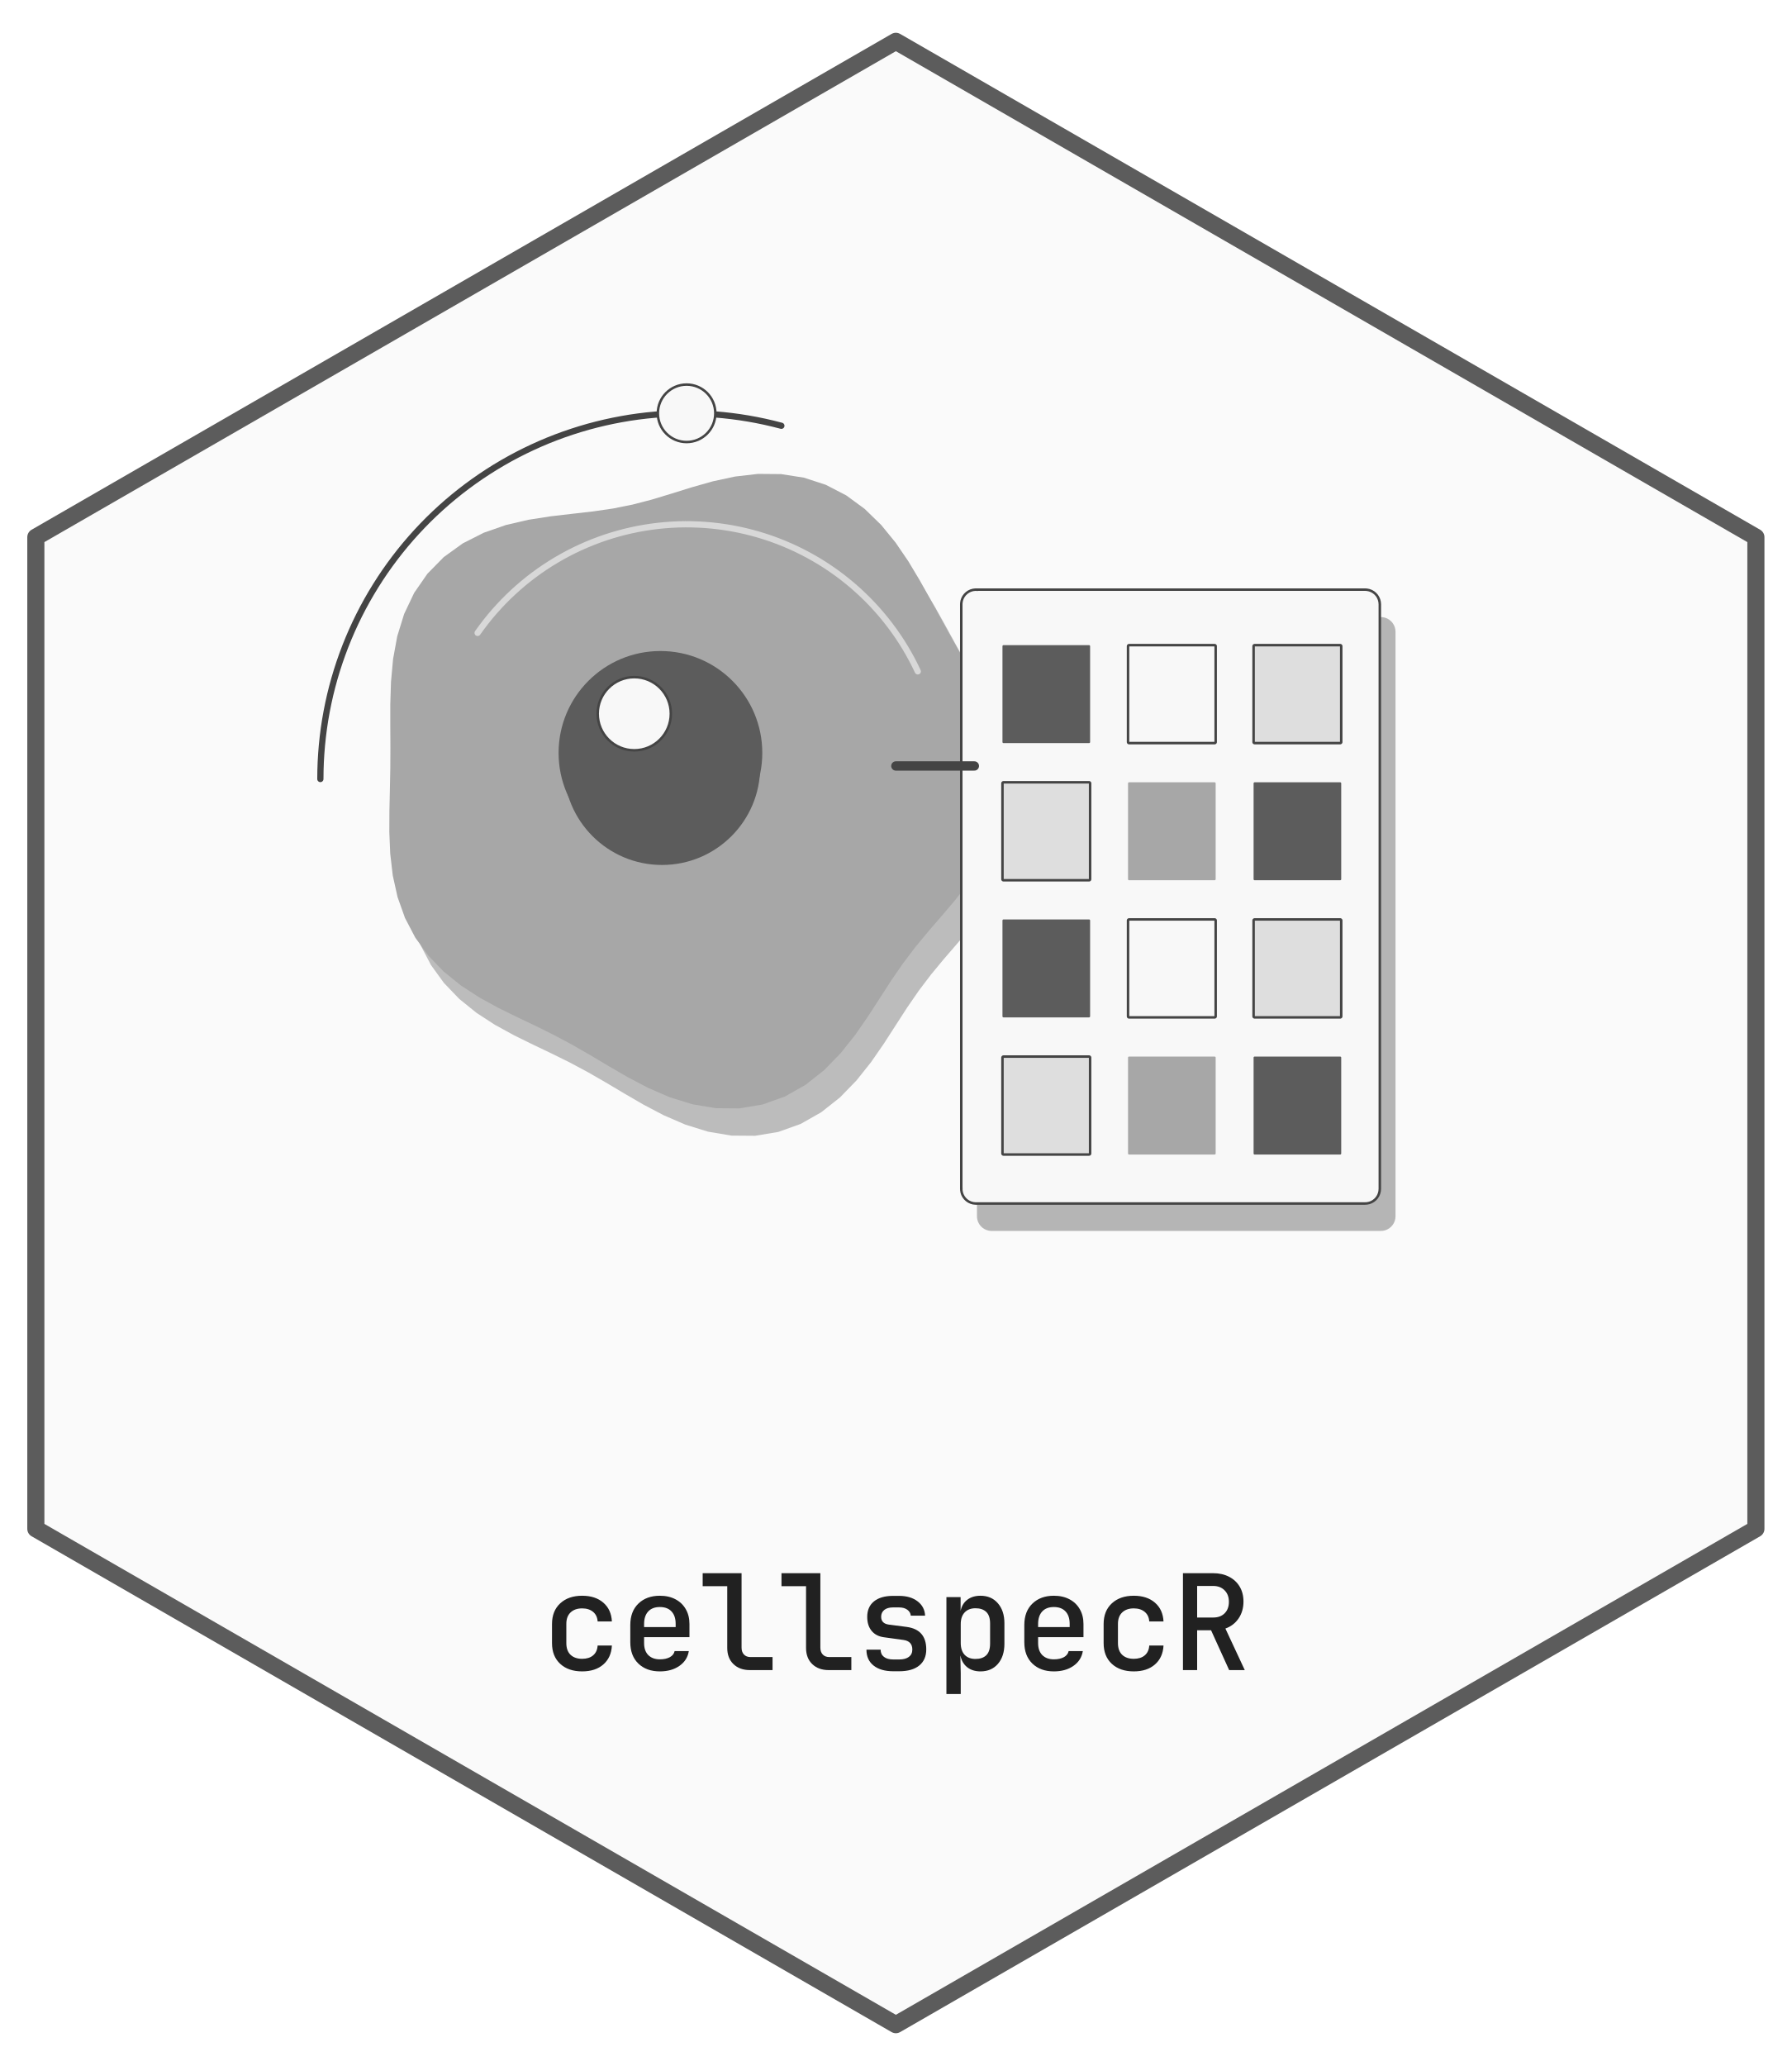
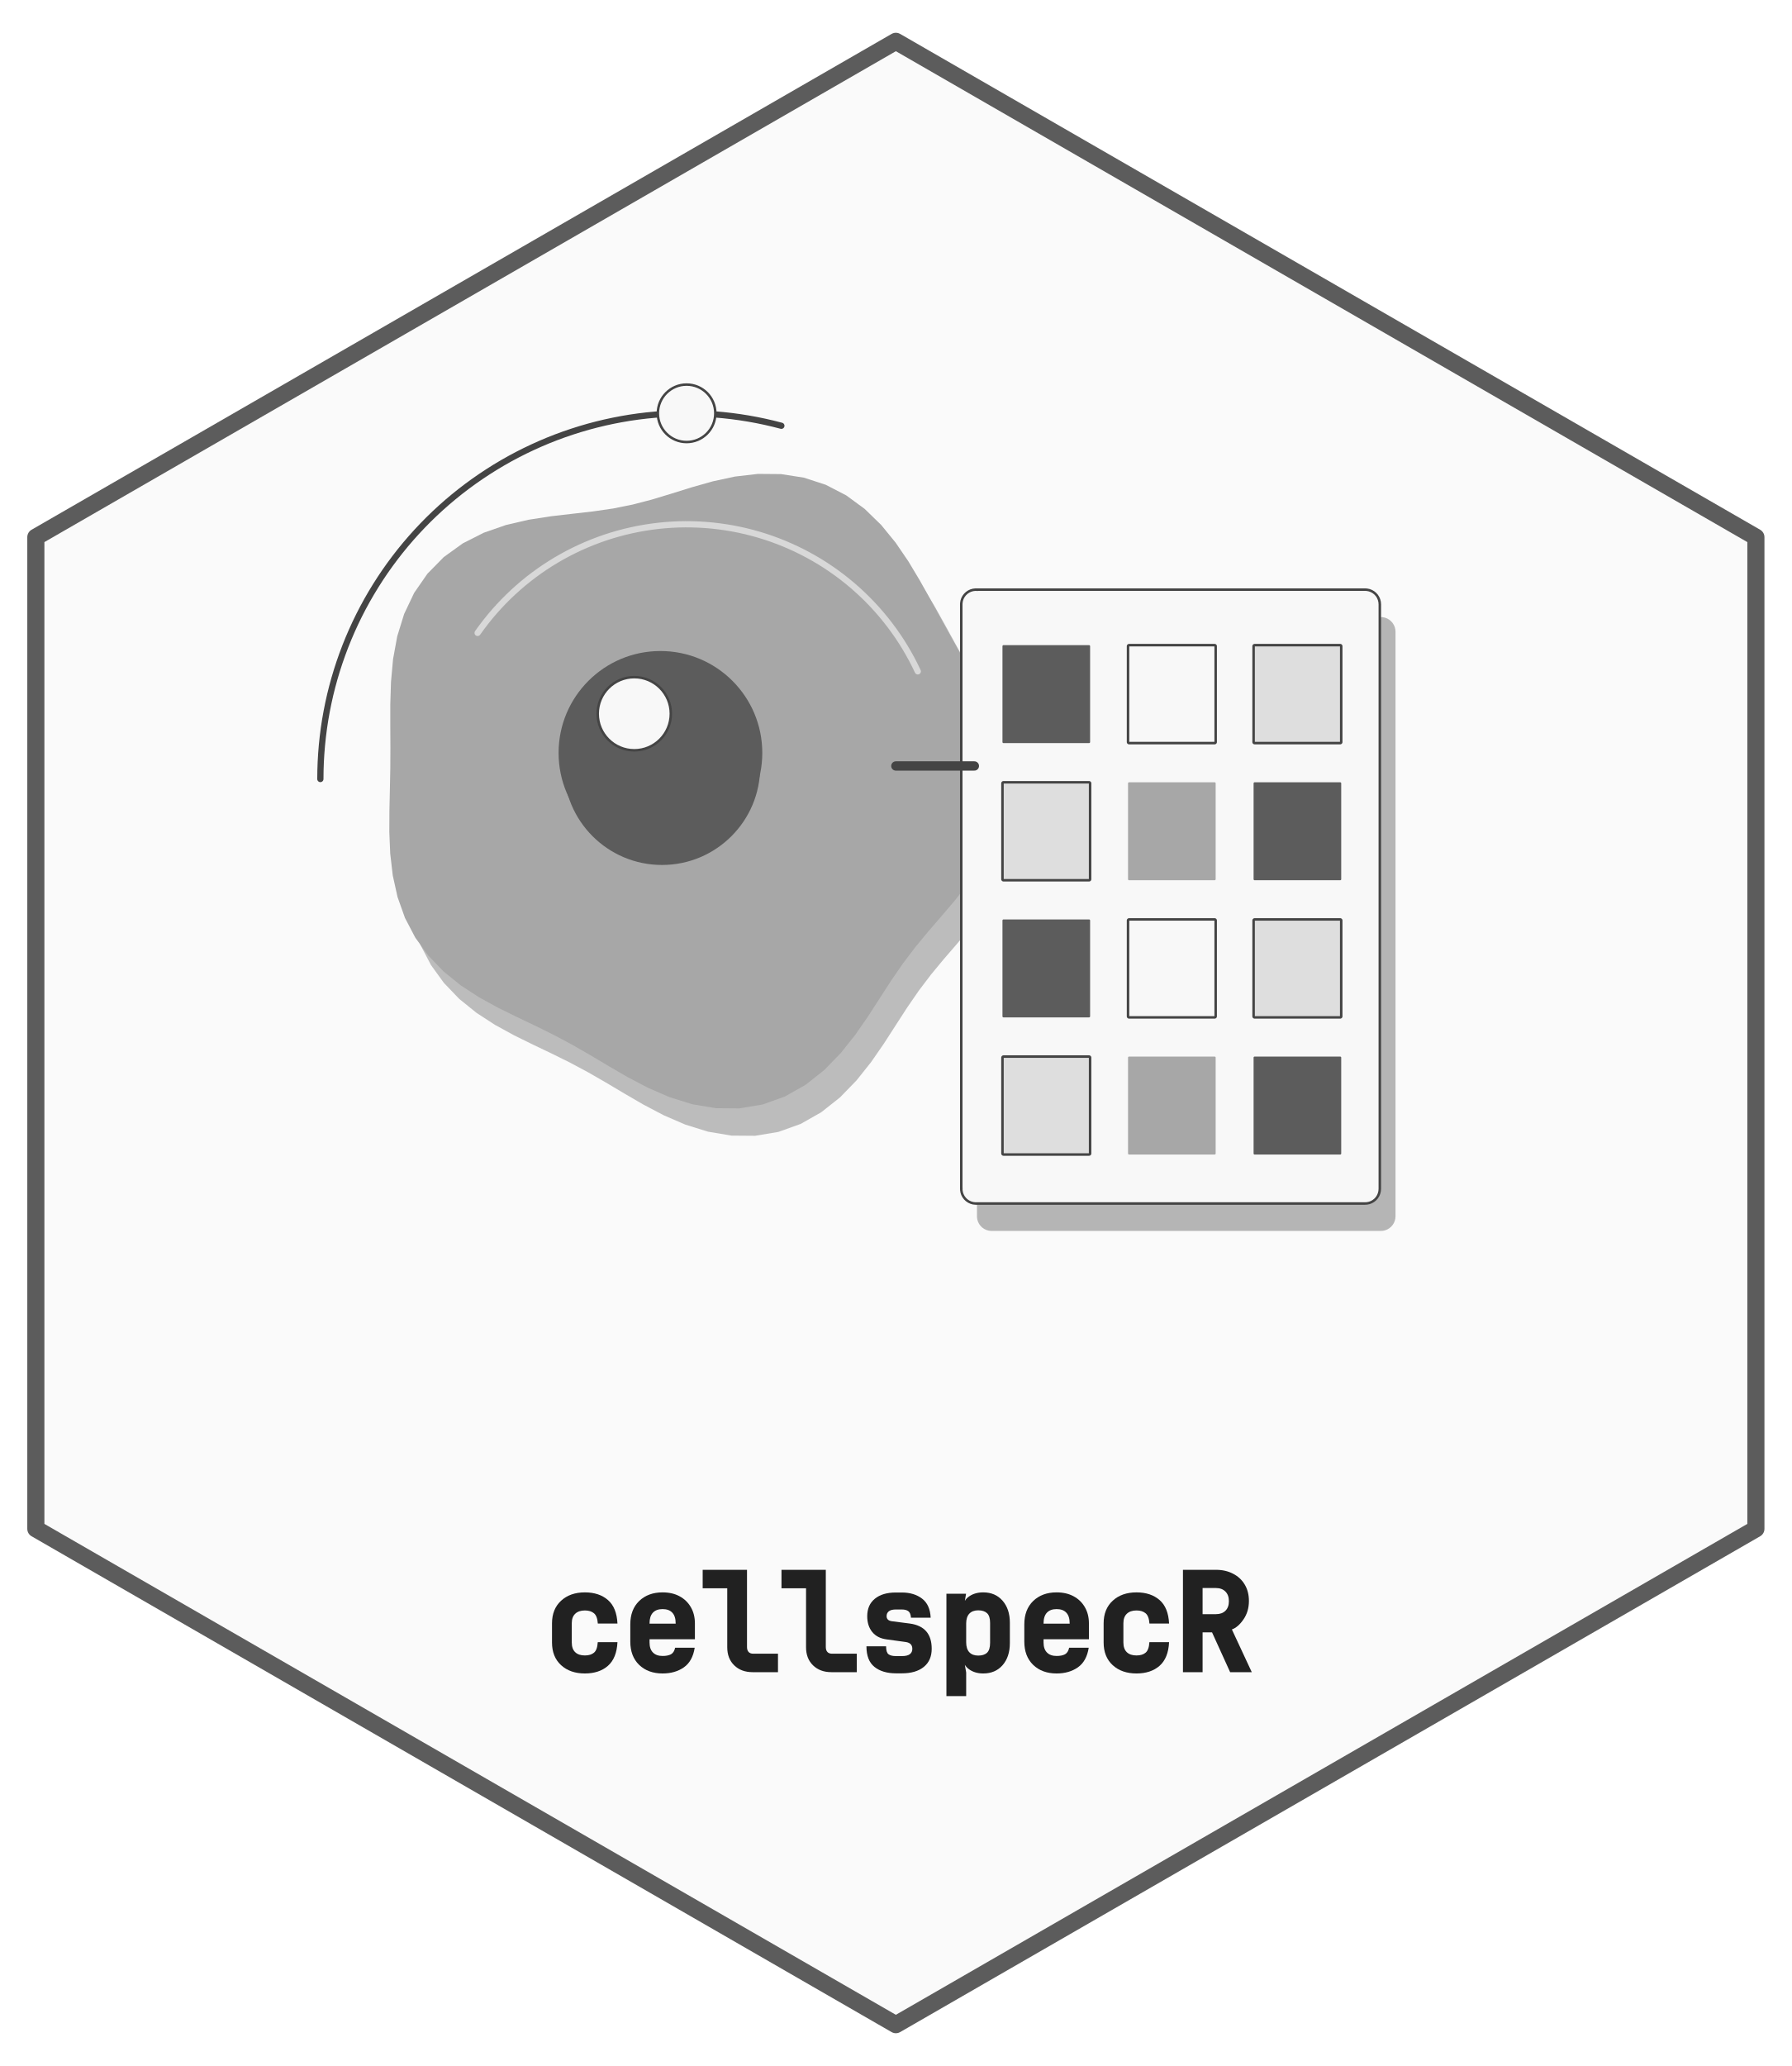
- <svg xmlns="http://www.w3.org/2000/svg" xmlns:xlink="http://www.w3.org/1999/xlink" width="432pt" height="498pt" viewBox="0 0 432 498">
+ <svg xmlns="http://www.w3.org/2000/svg" xmlns:xlink="http://www.w3.org/1999/xlink" width="432" height="498" viewBox="0 0 432 498">
  <defs>
    <g>
      <g id="glyph-0-0">
-         <path d="M 9.859 0.312 C 7.66 0.312 5.898 -0.289 4.578 -1.5 C 3.254 -2.719 2.594 -4.383 2.594 -6.5 L 2.594 -11.109 C 2.594 -13.211 3.254 -14.875 4.578 -16.094 C 5.898 -17.312 7.66 -17.922 9.859 -17.922 C 11.992 -17.922 13.695 -17.363 14.969 -16.25 C 16.25 -15.145 16.938 -13.633 17.031 -11.719 L 13.594 -11.719 C 13.531 -12.719 13.16 -13.492 12.484 -14.047 C 11.816 -14.598 10.941 -14.875 9.859 -14.875 C 8.68 -14.875 7.75 -14.547 7.062 -13.891 C 6.383 -13.242 6.047 -12.328 6.047 -11.141 L 6.047 -6.5 C 6.047 -5.281 6.383 -4.344 7.062 -3.688 C 7.75 -3.039 8.68 -2.719 9.859 -2.719 C 10.961 -2.719 11.844 -2.992 12.5 -3.547 C 13.164 -4.109 13.531 -4.898 13.594 -5.922 L 17.031 -5.922 C 16.938 -4.004 16.25 -2.484 14.969 -1.359 C 13.695 -0.242 11.992 0.312 9.859 0.312 Z M 9.859 0.312 " />
+         <path d="M 10.516 0.312 C 8.148 0.312 6.238 -0.352 4.781 -1.688 C 3.32 -3.031 2.594 -4.852 2.594 -7.156 L 2.594 -11.766 C 2.594 -14.055 3.32 -15.875 4.781 -17.219 C 6.238 -18.562 8.148 -19.234 10.516 -19.234 C 12.816 -19.234 14.672 -18.617 16.078 -17.391 C 17.484 -16.172 18.25 -14.281 18.375 -11.719 L 13.641 -11.719 C 13.555 -12.938 13.242 -13.766 12.703 -14.203 C 12.172 -14.648 11.441 -14.875 10.516 -14.875 C 9.516 -14.875 8.738 -14.609 8.188 -14.078 C 7.633 -13.555 7.359 -12.797 7.359 -11.797 L 7.359 -7.156 C 7.359 -6.125 7.633 -5.344 8.188 -4.812 C 8.738 -4.289 9.516 -4.031 10.516 -4.031 C 11.461 -4.031 12.195 -4.254 12.719 -4.703 C 13.25 -5.148 13.551 -5.992 13.625 -7.234 L 18.375 -7.234 C 18.25 -4.672 17.484 -2.77 16.078 -1.531 C 14.672 -0.301 12.816 0.312 10.516 0.312 Z M 10.516 0.312 " />
      </g>
      <g id="glyph-0-1">
-         <path d="M 9.594 0.312 C 7.445 0.312 5.723 -0.312 4.422 -1.562 C 3.117 -2.82 2.469 -4.539 2.469 -6.719 L 2.469 -10.875 C 2.469 -13.051 3.117 -14.77 4.422 -16.031 C 5.723 -17.289 7.445 -17.922 9.594 -17.922 C 11.051 -17.922 12.312 -17.633 13.375 -17.062 C 14.438 -16.5 15.258 -15.707 15.844 -14.688 C 16.438 -13.664 16.734 -12.473 16.734 -11.109 L 16.734 -7.938 L 5.797 -7.938 L 5.797 -6.5 C 5.797 -5.258 6.133 -4.297 6.812 -3.609 C 7.5 -2.93 8.426 -2.594 9.594 -2.594 C 10.562 -2.594 11.363 -2.766 12 -3.109 C 12.633 -3.461 13.02 -3.953 13.156 -4.578 L 16.578 -4.578 C 16.336 -3.086 15.582 -1.898 14.312 -1.016 C 13.051 -0.129 11.477 0.312 9.594 0.312 Z M 5.797 -11.109 L 5.797 -10.375 L 13.406 -10.375 L 13.406 -11.141 C 13.406 -12.441 13.07 -13.441 12.406 -14.141 C 11.75 -14.848 10.812 -15.203 9.594 -15.203 C 8.383 -15.203 7.445 -14.844 6.781 -14.125 C 6.125 -13.414 5.797 -12.41 5.797 -11.109 Z M 5.797 -11.109 " />
+         <path d="M 10.25 0.312 C 7.926 0.312 6.047 -0.375 4.609 -1.75 C 3.18 -3.133 2.469 -5.008 2.469 -7.375 L 2.469 -11.531 C 2.469 -13.895 3.18 -15.77 4.609 -17.156 C 6.047 -18.539 7.926 -19.234 10.25 -19.234 C 11.82 -19.234 13.188 -18.922 14.344 -18.297 C 15.508 -17.672 16.414 -16.797 17.062 -15.672 C 17.719 -14.547 18.047 -13.242 18.047 -11.766 L 18.047 -7.938 L 7.109 -7.938 L 7.109 -7.156 C 7.109 -6.094 7.383 -5.285 7.938 -4.734 C 8.488 -4.18 9.258 -3.906 10.25 -3.906 C 11.102 -3.906 11.781 -4.039 12.281 -4.312 C 12.781 -4.594 13.113 -5.117 13.281 -5.891 L 18 -5.891 C 17.656 -3.711 16.781 -2.133 15.375 -1.156 C 13.977 -0.176 12.27 0.312 10.25 0.312 Z M 7.109 -11.766 L 7.109 -11.688 L 13.406 -11.688 L 13.406 -11.797 C 13.406 -12.922 13.133 -13.77 12.594 -14.344 C 12.062 -14.914 11.281 -15.203 10.25 -15.203 C 9.227 -15.203 8.445 -14.91 7.906 -14.328 C 7.375 -13.754 7.109 -12.898 7.109 -11.766 Z M 7.109 -11.766 " />
      </g>
      <g id="glyph-0-2">
-         <path d="M 12.312 0 C 10.656 0 9.328 -0.484 8.328 -1.453 C 7.336 -2.422 6.844 -3.719 6.844 -5.344 L 6.844 -20.219 L 0.922 -20.219 L 0.922 -23.359 L 10.297 -23.359 L 10.297 -5.406 C 10.297 -4.707 10.488 -4.156 10.875 -3.75 C 11.258 -3.344 11.785 -3.141 12.453 -3.141 L 17.766 -3.141 L 17.766 0 Z M 12.312 0 " />
+         <path d="M 12.969 0 C 11.133 0 9.656 -0.547 8.531 -1.641 C 7.406 -2.734 6.844 -4.188 6.844 -6 L 6.844 -20.219 L 0.922 -20.219 L 0.922 -24.672 L 11.609 -24.672 L 11.609 -6.062 C 11.609 -5.539 11.738 -5.141 12 -4.859 C 12.258 -4.586 12.629 -4.453 13.109 -4.453 L 19.078 -4.453 L 19.078 0 Z M 12.969 0 " />
      </g>
      <g id="glyph-0-3">
-         <path d="M 8.891 0.281 C 6.867 0.281 5.281 -0.176 4.125 -1.094 C 2.977 -2.008 2.406 -3.285 2.406 -4.922 L 5.828 -4.922 C 5.828 -4.18 6.094 -3.602 6.625 -3.188 C 7.156 -2.77 7.91 -2.562 8.891 -2.562 L 10.297 -2.562 C 11.305 -2.562 12.086 -2.77 12.641 -3.188 C 13.191 -3.602 13.469 -4.191 13.469 -4.953 C 13.469 -6.297 12.754 -7.066 11.328 -7.266 L 6.688 -7.906 C 5.383 -8.07 4.375 -8.586 3.656 -9.453 C 2.945 -10.316 2.594 -11.441 2.594 -12.828 C 2.594 -14.43 3.133 -15.676 4.219 -16.562 C 5.312 -17.445 6.848 -17.891 8.828 -17.891 L 10.266 -17.891 C 12.109 -17.891 13.598 -17.453 14.734 -16.578 C 15.879 -15.703 16.484 -14.551 16.547 -13.125 L 13.094 -13.125 C 13.051 -13.695 12.773 -14.172 12.266 -14.547 C 11.766 -14.922 11.098 -15.109 10.266 -15.109 L 8.828 -15.109 C 7.91 -15.109 7.203 -14.906 6.703 -14.5 C 6.203 -14.094 5.953 -13.547 5.953 -12.859 C 5.953 -11.773 6.562 -11.145 7.781 -10.969 L 12.125 -10.406 C 15.258 -9.977 16.828 -8.172 16.828 -4.984 C 16.828 -3.305 16.258 -2.008 15.125 -1.094 C 14 -0.176 12.391 0.281 10.297 0.281 Z M 8.891 0.281 " />
+         <path d="M 9.547 0.281 C 7.367 0.281 5.633 -0.234 4.344 -1.266 C 3.051 -2.297 2.406 -3.953 2.406 -6.234 L 7.141 -6.234 C 7.141 -5.266 7.332 -4.629 7.719 -4.328 C 8.113 -4.023 8.723 -3.875 9.547 -3.875 L 10.953 -3.875 C 11.816 -3.875 12.453 -4.023 12.859 -4.328 C 13.266 -4.641 13.469 -5.066 13.469 -5.609 C 13.469 -6.566 12.941 -7.117 11.891 -7.266 L 7.25 -7.906 C 5.781 -8.094 4.633 -8.68 3.812 -9.672 C 3 -10.672 2.594 -11.941 2.594 -13.484 C 2.594 -15.297 3.207 -16.703 4.438 -17.703 C 5.664 -18.703 7.348 -19.203 9.484 -19.203 L 10.922 -19.203 C 12.91 -19.203 14.547 -18.707 15.828 -17.719 C 17.109 -16.738 17.797 -15.207 17.891 -13.125 L 13.141 -13.125 C 13.086 -13.906 12.875 -14.43 12.5 -14.703 C 12.133 -14.973 11.609 -15.109 10.922 -15.109 L 9.484 -15.109 C 8.723 -15.109 8.16 -14.961 7.797 -14.672 C 7.441 -14.379 7.266 -13.992 7.266 -13.516 C 7.266 -12.805 7.688 -12.395 8.531 -12.281 L 12.875 -11.719 C 16.383 -11.238 18.141 -9.211 18.141 -5.641 C 18.141 -3.754 17.504 -2.297 16.234 -1.266 C 14.961 -0.234 13.203 0.281 10.953 0.281 Z M 9.547 0.281 " />
      </g>
      <g id="glyph-0-4">
-         <path d="M 2.688 5.766 L 2.688 -17.594 L 6.109 -17.594 L 6.109 -14.266 C 6.348 -15.422 6.883 -16.316 7.719 -16.953 C 8.562 -17.598 9.625 -17.922 10.906 -17.922 C 12.656 -17.922 14.051 -17.316 15.094 -16.109 C 16.145 -14.898 16.672 -13.297 16.672 -11.297 L 16.672 -6.344 C 16.672 -4.312 16.145 -2.691 15.094 -1.484 C 14.051 -0.285 12.656 0.312 10.906 0.312 C 9.625 0.312 8.555 -0.02 7.703 -0.688 C 6.859 -1.363 6.316 -2.285 6.078 -3.453 L 6.047 -3.453 L 6.141 0.734 L 6.141 5.766 Z M 9.703 -2.688 C 10.805 -2.688 11.664 -2.977 12.281 -3.562 C 12.906 -4.156 13.219 -5.102 13.219 -6.406 L 13.219 -11.234 C 13.219 -12.516 12.906 -13.445 12.281 -14.031 C 11.664 -14.613 10.805 -14.906 9.703 -14.906 C 8.586 -14.906 7.711 -14.566 7.078 -13.891 C 6.453 -13.223 6.141 -12.285 6.141 -11.078 L 6.141 -6.562 C 6.141 -5.32 6.453 -4.363 7.078 -3.688 C 7.711 -3.02 8.586 -2.688 9.703 -2.688 Z M 9.703 -2.688 " />
+         <path d="M 2.688 5.766 L 2.688 -18.906 L 7.422 -18.906 L 6.766 -14.922 C 6.609 -16.328 7.008 -17.395 7.969 -18.125 C 8.938 -18.863 10.133 -19.234 11.562 -19.234 C 13.508 -19.234 15.066 -18.562 16.234 -17.219 C 17.398 -15.875 17.984 -14.117 17.984 -11.953 L 17.984 -7 C 17.984 -4.801 17.398 -3.031 16.234 -1.688 C 15.066 -0.352 13.508 0.312 11.562 0.312 C 10.125 0.312 8.922 -0.07 7.953 -0.844 C 6.984 -1.613 6.566 -2.691 6.703 -4.078 L 6.734 -4.078 L 7.453 0.078 L 7.453 5.766 Z M 10.359 -4 C 11.285 -4 11.992 -4.227 12.484 -4.688 C 12.973 -5.156 13.219 -5.945 13.219 -7.062 L 13.219 -11.891 C 13.219 -12.984 12.973 -13.758 12.484 -14.219 C 11.992 -14.676 11.285 -14.906 10.359 -14.906 C 9.43 -14.906 8.711 -14.633 8.203 -14.094 C 7.703 -13.551 7.453 -12.766 7.453 -11.734 L 7.453 -7.219 C 7.453 -6.156 7.703 -5.352 8.203 -4.812 C 8.711 -4.27 9.43 -4 10.359 -4 Z M 10.359 -4 " />
      </g>
      <g id="glyph-0-5">
-         <path d="M 2.719 0 L 2.719 -23.359 L 10.016 -23.359 C 11.461 -23.359 12.734 -23.07 13.828 -22.5 C 14.93 -21.938 15.785 -21.145 16.391 -20.125 C 17.004 -19.102 17.312 -17.898 17.312 -16.516 C 17.312 -14.953 16.914 -13.594 16.125 -12.438 C 15.332 -11.289 14.273 -10.484 12.953 -10.016 L 17.625 0 L 13.859 0 L 9.5 -9.594 L 6.141 -9.594 L 6.141 0 Z M 6.141 -12.672 L 10.016 -12.672 C 11.172 -12.672 12.086 -13.008 12.766 -13.688 C 13.453 -14.375 13.797 -15.297 13.797 -16.453 C 13.797 -17.617 13.445 -18.547 12.75 -19.234 C 12.062 -19.93 11.148 -20.281 10.016 -20.281 L 6.141 -20.281 Z M 6.141 -12.672 " />
+         <path d="M 2.719 0 L 2.719 -24.672 L 10.672 -24.672 C 12.223 -24.672 13.598 -24.359 14.797 -23.734 C 16.004 -23.117 16.941 -22.25 17.609 -21.125 C 18.285 -20 18.625 -18.68 18.625 -17.172 C 18.625 -15.473 18.188 -13.988 17.312 -12.719 C 16.445 -11.457 15.516 -10.648 14.516 -10.297 L 19.312 0 L 14.094 0 L 9.734 -9.594 L 7.453 -9.594 L 7.453 0 Z M 7.453 -13.984 L 10.672 -13.984 C 11.648 -13.984 12.414 -14.258 12.969 -14.812 C 13.52 -15.363 13.797 -16.129 13.797 -17.109 C 13.797 -18.098 13.516 -18.875 12.953 -19.438 C 12.391 -20 11.629 -20.281 10.672 -20.281 L 7.453 -20.281 Z M 7.453 -13.984 " />
      </g>
    </g>
  </defs>
  <path fill-rule="nonzero" fill="rgb(98.039%, 98.039%, 98.039%)" fill-opacity="1" stroke-width="4.125" stroke-linecap="round" stroke-linejoin="round" stroke="rgb(36.078%, 36.078%, 36.078%)" stroke-opacity="1" stroke-miterlimit="10" d="M 216 9.961 L 423.359 129.48 L 423.359 368.52 L 216 488.039 L 8.641 368.52 L 8.641 129.48 Z M 216 9.961 " />
  <path fill-rule="nonzero" fill="rgb(1.961%, 1.961%, 1.961%)" fill-opacity="0.251" d="M 246.062 194.391 L 245.578 189.008 L 244.387 183.738 L 242.629 178.656 L 240.465 173.785 L 238.066 169.109 L 235.57 164.574 L 233.07 160.105 L 230.594 155.633 L 228.117 151.109 L 225.562 146.527 L 222.809 141.934 L 219.738 137.426 L 216.25 133.156 L 212.277 129.293 L 207.805 126.012 L 202.879 123.465 L 197.602 121.75 L 192.105 120.891 L 186.535 120.84 L 181.027 121.48 L 175.688 122.629 L 170.57 124.07 L 165.676 125.602 L 160.949 127.031 L 156.297 128.242 L 151.617 129.18 L 146.809 129.883 L 141.801 130.453 L 136.582 131.062 L 131.195 131.902 L 125.754 133.168 L 120.418 135.027 L 115.363 137.59 L 110.785 140.891 L 106.84 144.902 L 103.641 149.52 L 101.223 154.602 L 99.562 159.98 L 98.555 165.488 L 98.055 170.996 L 97.887 176.402 L 97.887 181.672 L 97.914 186.812 L 97.887 191.871 L 97.789 196.914 L 97.676 201.996 L 97.652 207.152 L 97.871 212.387 L 98.484 217.648 L 99.641 222.852 L 101.434 227.879 L 103.906 232.613 L 107.039 236.941 L 110.742 240.793 L 114.891 244.145 L 119.324 247.027 L 123.898 249.531 L 128.48 251.789 L 132.992 253.941 L 137.406 256.125 L 141.75 258.445 L 146.094 260.945 L 150.535 263.586 L 155.168 266.277 L 160.066 268.848 L 165.254 271.09 L 170.711 272.785 L 176.359 273.734 L 182.066 273.777 L 187.68 272.84 L 193.043 270.918 L 198.016 268.098 L 202.512 264.543 L 206.496 260.449 L 210.004 256.047 L 213.121 251.543 L 215.98 247.109 L 218.734 242.852 L 221.52 238.812 L 224.438 234.961 L 227.535 231.215 L 230.789 227.449 L 234.105 223.551 L 237.332 219.402 L 240.289 214.945 L 242.781 210.16 L 244.648 205.078 L 245.758 199.789 Z M 246.062 194.391 " />
  <path fill-rule="nonzero" fill="rgb(65.49%, 65.49%, 65.49%)" fill-opacity="1" d="M 242.277 187.781 L 241.793 182.398 L 240.602 177.129 L 238.844 172.047 L 236.684 167.172 L 234.285 162.496 L 231.789 157.961 L 229.285 153.492 L 226.812 149.023 L 224.336 144.5 L 221.777 139.918 L 219.023 135.32 L 215.953 130.816 L 212.465 126.543 L 208.492 122.68 L 204.02 119.402 L 199.098 116.855 L 193.816 115.137 L 188.32 114.277 L 182.75 114.23 L 177.242 114.867 L 171.902 116.016 L 166.785 117.461 L 161.891 118.988 L 157.164 120.418 L 152.516 121.629 L 147.832 122.57 L 143.023 123.27 L 138.016 123.844 L 132.797 124.449 L 127.41 125.289 L 121.973 126.555 L 116.633 128.414 L 111.578 130.977 L 107 134.277 L 103.059 138.289 L 99.855 142.91 L 97.441 147.992 L 95.777 153.371 L 94.77 158.879 L 94.27 164.383 L 94.102 169.789 L 94.102 175.059 L 94.129 180.203 L 94.102 185.262 L 94.004 190.301 L 93.891 195.383 L 93.867 200.543 L 94.086 205.773 L 94.699 211.035 L 95.855 216.238 L 97.648 221.27 L 100.121 226 L 103.254 230.332 L 106.957 234.18 L 111.105 237.531 L 115.539 240.414 L 120.113 242.922 L 124.695 245.176 L 129.207 247.328 L 133.621 249.516 L 137.965 251.836 L 142.309 254.332 L 146.75 256.977 L 151.383 259.664 L 156.281 262.234 L 161.473 264.48 L 166.93 266.176 L 172.574 267.121 L 178.281 267.168 L 183.895 266.227 L 189.258 264.305 L 194.234 261.488 L 198.73 257.93 L 202.715 253.836 L 206.219 249.434 L 209.336 244.93 L 212.195 240.496 L 214.949 236.242 L 217.734 232.203 L 220.652 228.352 L 223.754 224.602 L 227.004 220.84 L 230.32 216.938 L 233.547 212.793 L 236.504 208.336 L 239 203.547 L 240.863 198.469 L 241.973 193.176 Z M 242.277 187.781 " />
  <path fill="none" stroke-width="1.5" stroke-linecap="round" stroke-linejoin="round" stroke="rgb(97.255%, 97.255%, 97.255%)" stroke-opacity="0.6" stroke-miterlimit="10" d="M 221.289 161.828 L 220.582 160.363 L 219.836 158.914 L 219.047 157.488 L 218.227 156.082 L 217.367 154.699 L 216.469 153.34 L 215.535 152.004 L 214.57 150.695 L 213.566 149.41 L 212.531 148.152 L 211.461 146.922 L 210.363 145.723 L 209.23 144.551 L 208.066 143.41 L 206.871 142.301 L 205.652 141.223 L 204.398 140.176 L 203.121 139.164 L 201.82 138.188 L 200.488 137.246 L 199.137 136.336 L 197.758 135.465 L 196.355 134.633 L 194.934 133.836 L 193.492 133.078 L 192.031 132.355 L 190.547 131.676 L 189.051 131.031 L 187.535 130.43 L 186.004 129.867 L 184.461 129.348 L 182.902 128.867 L 181.332 128.43 L 179.75 128.031 L 178.16 127.676 L 176.559 127.363 L 174.949 127.094 L 173.336 126.867 L 171.715 126.68 L 170.09 126.539 L 168.465 126.441 L 166.832 126.387 L 165.203 126.371 L 163.57 126.402 L 161.941 126.477 L 160.316 126.594 L 158.695 126.754 L 157.074 126.957 L 155.465 127.203 L 153.859 127.488 L 152.262 127.82 L 150.676 128.191 L 149.098 128.605 L 147.531 129.062 L 145.98 129.559 L 144.441 130.098 L 142.918 130.676 L 141.406 131.297 L 139.918 131.953 L 138.445 132.652 L 136.988 133.387 L 135.555 134.164 L 134.141 134.977 L 132.75 135.824 L 131.383 136.711 L 130.039 137.633 L 128.719 138.59 L 127.426 139.582 L 126.16 140.609 L 124.922 141.668 L 123.711 142.758 L 122.531 143.879 L 121.379 145.035 L 120.262 146.219 L 119.172 147.43 L 118.117 148.672 L 117.098 149.941 L 116.109 151.238 L 115.156 152.559 " />
  <path fill-rule="nonzero" fill="rgb(36.078%, 36.078%, 36.078%)" fill-opacity="1" d="M 183.289 184.82 C 183.289 197.895 172.688 208.496 159.613 208.496 C 146.539 208.496 135.938 197.895 135.938 184.82 C 135.938 171.746 146.539 161.145 159.613 161.145 C 172.688 161.145 183.289 171.746 183.289 184.82 " />
  <path fill-rule="nonzero" fill="rgb(97.255%, 97.255%, 97.255%)" fill-opacity="1" stroke-width="0.6" stroke-linecap="round" stroke-linejoin="round" stroke="rgb(26.667%, 26.667%, 26.667%)" stroke-opacity="1" stroke-miterlimit="10" d="M 167.008 179.641 C 167.008 184.953 162.703 189.258 157.391 189.258 C 152.078 189.258 147.773 184.953 147.773 179.641 C 147.773 174.328 152.078 170.023 157.391 170.023 C 162.703 170.023 167.008 174.328 167.008 179.641 " />
  <path fill-rule="nonzero" fill="rgb(36.078%, 36.078%, 36.078%)" fill-opacity="1" d="M 183.793 181.484 C 183.793 195.047 172.797 206.039 159.234 206.039 C 145.672 206.039 134.68 195.047 134.68 181.484 C 134.68 167.922 145.672 156.926 159.234 156.926 C 172.797 156.926 183.793 167.922 183.793 181.484 " />
  <path fill-rule="nonzero" fill="rgb(97.255%, 97.255%, 97.255%)" fill-opacity="1" stroke-width="0.6" stroke-linecap="round" stroke-linejoin="round" stroke="rgb(26.667%, 26.667%, 26.667%)" stroke-opacity="1" stroke-miterlimit="10" d="M 161.742 172.039 C 161.742 176.906 157.797 180.855 152.93 180.855 C 148.059 180.855 144.113 176.906 144.113 172.039 C 144.113 167.168 148.059 163.223 152.93 163.223 C 157.797 163.223 161.742 167.168 161.742 172.039 " />
  <path fill-rule="nonzero" fill="rgb(1.961%, 1.961%, 1.961%)" fill-opacity="0.278" d="M 239.086 296.711 L 332.934 296.711 L 332.793 296.711 L 333.359 296.688 L 333.918 296.574 L 334.449 296.371 L 334.941 296.086 L 335.383 295.727 L 335.758 295.301 L 336.062 294.82 L 336.285 294.301 L 336.422 293.746 L 336.469 293.18 L 336.469 152.273 L 336.422 151.707 L 336.285 151.152 L 336.062 150.633 L 335.758 150.152 L 335.383 149.727 L 334.941 149.367 L 334.449 149.082 L 333.918 148.879 L 333.359 148.766 L 332.934 148.742 L 239.086 148.742 L 239.512 148.766 L 238.941 148.742 L 238.379 148.812 L 237.832 148.969 L 237.316 149.215 L 236.852 149.535 L 236.441 149.93 L 236.098 150.383 L 235.836 150.887 L 235.656 151.426 L 235.562 151.988 L 235.551 152.273 L 235.551 293.18 L 235.562 292.898 L 235.562 293.465 L 235.656 294.027 L 235.836 294.566 L 236.098 295.07 L 236.441 295.523 L 236.852 295.918 L 237.316 296.238 L 237.832 296.484 L 238.379 296.641 L 238.941 296.711 Z M 239.086 296.711 " />
  <path fill-rule="nonzero" fill="rgb(97.255%, 97.255%, 97.255%)" fill-opacity="1" stroke-width="0.6" stroke-linecap="round" stroke-linejoin="round" stroke="rgb(26.667%, 26.667%, 26.667%)" stroke-opacity="1" stroke-miterlimit="10" d="M 235.301 290.102 L 329.152 290.102 L 329.008 290.098 L 329.578 290.074 L 330.133 289.961 L 330.664 289.762 L 331.156 289.477 L 331.598 289.117 L 331.977 288.691 L 332.277 288.211 L 332.5 287.688 L 332.637 287.137 L 332.684 286.57 L 332.684 145.66 L 332.637 145.094 L 332.5 144.543 L 332.277 144.02 L 331.977 143.539 L 331.598 143.113 L 331.156 142.754 L 330.664 142.469 L 330.133 142.27 L 329.578 142.156 L 329.152 142.129 L 235.301 142.129 L 235.727 142.156 L 235.156 142.133 L 234.594 142.199 L 234.047 142.359 L 233.535 142.602 L 233.066 142.926 L 232.656 143.32 L 232.316 143.773 L 232.051 144.277 L 231.871 144.816 L 231.781 145.375 L 231.77 145.66 L 231.77 286.57 L 231.781 286.285 L 231.781 286.852 L 231.871 287.414 L 232.051 287.953 L 232.316 288.457 L 232.656 288.91 L 233.066 289.305 L 233.535 289.629 L 234.047 289.871 L 234.594 290.031 L 235.156 290.098 Z M 235.301 290.102 " />
  <path fill-rule="nonzero" fill="rgb(87.059%, 87.059%, 87.059%)" fill-opacity="1" stroke-width="0.6" stroke-linecap="round" stroke-linejoin="round" stroke="rgb(26.667%, 26.667%, 26.667%)" stroke-opacity="1" stroke-miterlimit="10" d="M 241.957 278.297 L 262.578 278.297 L 262.566 278.293 L 262.609 278.293 L 262.648 278.285 L 262.688 278.27 L 262.723 278.25 L 262.754 278.223 L 262.781 278.195 L 262.801 278.16 L 262.816 278.121 L 262.828 278.082 L 262.832 278.043 L 262.832 254.938 L 262.828 254.895 L 262.816 254.855 L 262.801 254.816 L 262.781 254.785 L 262.754 254.754 L 262.723 254.727 L 262.688 254.707 L 262.648 254.691 L 262.609 254.684 L 241.957 254.684 L 241.984 254.684 L 241.945 254.684 L 241.906 254.688 L 241.867 254.699 L 241.828 254.715 L 241.797 254.738 L 241.766 254.77 L 241.742 254.801 L 241.723 254.836 L 241.711 254.875 L 241.703 254.914 L 241.703 278.043 L 241.703 278.02 L 241.703 278.062 L 241.711 278.102 L 241.723 278.141 L 241.742 278.176 L 241.766 278.211 L 241.797 278.238 L 241.828 278.262 L 241.867 278.277 L 241.906 278.289 L 241.945 278.293 Z M 241.957 278.297 " />
  <path fill-rule="nonzero" fill="rgb(36.078%, 36.078%, 36.078%)" fill-opacity="1" d="M 241.957 245.238 L 262.578 245.238 L 262.566 245.238 L 262.609 245.234 L 262.648 245.227 L 262.688 245.211 L 262.723 245.191 L 262.754 245.168 L 262.781 245.137 L 262.801 245.102 L 262.816 245.062 L 262.828 245.023 L 262.832 244.984 L 262.832 221.879 L 262.828 221.836 L 262.816 221.797 L 262.801 221.762 L 262.781 221.727 L 262.754 221.695 L 262.723 221.668 L 262.688 221.648 L 262.648 221.633 L 262.609 221.625 L 241.957 221.625 L 241.984 221.625 L 241.945 221.625 L 241.906 221.629 L 241.867 221.641 L 241.828 221.66 L 241.797 221.684 L 241.766 221.711 L 241.742 221.742 L 241.723 221.777 L 241.711 221.816 L 241.703 221.859 L 241.703 244.984 L 241.703 244.965 L 241.703 245.004 L 241.711 245.043 L 241.723 245.082 L 241.742 245.121 L 241.766 245.152 L 241.797 245.18 L 241.828 245.203 L 241.867 245.223 L 241.945 245.238 Z M 241.957 245.238 " />
  <path fill-rule="nonzero" fill="rgb(87.059%, 87.059%, 87.059%)" fill-opacity="1" stroke-width="0.6" stroke-linecap="round" stroke-linejoin="round" stroke="rgb(26.667%, 26.667%, 26.667%)" stroke-opacity="1" stroke-miterlimit="10" d="M 241.957 212.18 L 262.578 212.18 L 262.566 212.18 L 262.609 212.18 L 262.688 212.156 L 262.723 212.133 L 262.754 212.109 L 262.781 212.078 L 262.801 212.043 L 262.816 212.008 L 262.828 211.965 L 262.832 211.926 L 262.832 188.82 L 262.828 188.781 L 262.816 188.742 L 262.801 188.703 L 262.781 188.668 L 262.754 188.637 L 262.723 188.613 L 262.688 188.59 L 262.648 188.578 L 262.609 188.57 L 262.578 188.566 L 241.957 188.566 L 241.984 188.57 L 241.945 188.566 L 241.906 188.57 L 241.867 188.582 L 241.828 188.602 L 241.797 188.625 L 241.766 188.652 L 241.742 188.684 L 241.723 188.723 L 241.711 188.762 L 241.703 188.801 L 241.703 211.926 L 241.703 211.906 L 241.703 211.945 L 241.711 211.988 L 241.723 212.027 L 241.742 212.062 L 241.766 212.094 L 241.797 212.121 L 241.828 212.145 L 241.867 212.164 L 241.906 212.176 L 241.945 212.18 Z M 241.957 212.18 " />
  <path fill-rule="nonzero" fill="rgb(36.078%, 36.078%, 36.078%)" fill-opacity="1" d="M 241.957 179.121 L 262.578 179.121 L 262.566 179.121 L 262.609 179.121 L 262.648 179.113 L 262.688 179.098 L 262.723 179.078 L 262.754 179.051 L 262.781 179.02 L 262.801 178.984 L 262.816 178.949 L 262.828 178.91 L 262.832 178.867 L 262.832 155.762 L 262.828 155.723 L 262.816 155.684 L 262.801 155.645 L 262.781 155.609 L 262.754 155.578 L 262.723 155.555 L 262.688 155.535 L 262.648 155.52 L 262.609 155.512 L 262.578 155.508 L 241.957 155.508 L 241.984 155.512 L 241.945 155.508 L 241.906 155.516 L 241.867 155.527 L 241.828 155.543 L 241.797 155.566 L 241.766 155.594 L 241.742 155.629 L 241.723 155.664 L 241.711 155.703 L 241.703 155.742 L 241.703 178.867 L 241.703 178.848 L 241.703 178.891 L 241.711 178.93 L 241.723 178.969 L 241.742 179.004 L 241.766 179.035 L 241.797 179.066 L 241.828 179.09 L 241.867 179.105 L 241.906 179.117 L 241.945 179.121 Z M 241.957 179.121 " />
  <path fill-rule="nonzero" fill="rgb(65.49%, 65.49%, 65.49%)" fill-opacity="1" d="M 272.23 278.297 L 292.852 278.297 L 292.84 278.293 L 292.883 278.293 L 292.922 278.285 L 292.961 278.27 L 292.996 278.25 L 293.027 278.223 L 293.055 278.195 L 293.078 278.16 L 293.094 278.121 L 293.102 278.082 L 293.105 278.043 L 293.105 254.938 L 293.102 254.895 L 293.094 254.855 L 293.078 254.816 L 293.055 254.785 L 293.027 254.754 L 292.996 254.727 L 292.961 254.707 L 292.922 254.691 L 292.883 254.684 L 272.23 254.684 L 272.262 254.684 L 272.219 254.684 L 272.18 254.688 L 272.141 254.699 L 272.102 254.715 L 272.07 254.738 L 272.039 254.77 L 272.016 254.801 L 271.996 254.836 L 271.984 254.875 L 271.977 254.914 L 271.977 278.043 L 271.977 278.02 L 271.977 278.062 L 271.984 278.102 L 271.996 278.141 L 272.016 278.176 L 272.039 278.211 L 272.07 278.238 L 272.102 278.262 L 272.141 278.277 L 272.18 278.289 L 272.219 278.293 Z M 272.23 278.297 " />
  <path fill-rule="nonzero" fill="rgb(97.255%, 97.255%, 97.255%)" fill-opacity="1" stroke-width="0.6" stroke-linecap="round" stroke-linejoin="round" stroke="rgb(26.667%, 26.667%, 26.667%)" stroke-opacity="1" stroke-miterlimit="10" d="M 272.23 245.238 L 292.852 245.238 L 292.84 245.238 L 292.883 245.234 L 292.922 245.227 L 292.961 245.211 L 292.996 245.191 L 293.027 245.168 L 293.055 245.137 L 293.078 245.102 L 293.094 245.062 L 293.102 245.023 L 293.105 244.984 L 293.105 221.879 L 293.102 221.836 L 293.094 221.797 L 293.078 221.762 L 293.055 221.727 L 293.027 221.695 L 292.996 221.668 L 292.961 221.648 L 292.922 221.633 L 292.883 221.625 L 272.23 221.625 L 272.262 221.625 L 272.219 221.625 L 272.18 221.629 L 272.141 221.641 L 272.102 221.66 L 272.07 221.684 L 272.039 221.711 L 272.016 221.742 L 271.996 221.777 L 271.984 221.816 L 271.977 221.859 L 271.977 244.984 L 271.977 244.965 L 271.977 245.004 L 271.984 245.043 L 271.996 245.082 L 272.016 245.121 L 272.039 245.152 L 272.07 245.18 L 272.102 245.203 L 272.141 245.223 L 272.219 245.238 Z M 272.23 245.238 " />
  <path fill-rule="nonzero" fill="rgb(65.49%, 65.49%, 65.49%)" fill-opacity="1" d="M 272.23 212.18 L 292.852 212.18 L 292.84 212.18 L 292.883 212.18 L 292.961 212.156 L 292.996 212.133 L 293.027 212.109 L 293.055 212.078 L 293.078 212.043 L 293.094 212.008 L 293.102 211.965 L 293.105 211.926 L 293.105 188.82 L 293.102 188.781 L 293.094 188.742 L 293.078 188.703 L 293.055 188.668 L 293.027 188.637 L 292.996 188.613 L 292.961 188.59 L 292.922 188.578 L 292.883 188.57 L 292.852 188.566 L 272.23 188.566 L 272.262 188.57 L 272.219 188.566 L 272.18 188.57 L 272.141 188.582 L 272.102 188.602 L 272.07 188.625 L 272.039 188.652 L 272.016 188.684 L 271.996 188.723 L 271.984 188.762 L 271.977 188.801 L 271.977 211.926 L 271.977 211.906 L 271.977 211.945 L 271.984 211.988 L 271.996 212.027 L 272.016 212.062 L 272.039 212.094 L 272.07 212.121 L 272.102 212.145 L 272.141 212.164 L 272.18 212.176 L 272.219 212.18 Z M 272.23 212.18 " />
  <path fill-rule="nonzero" fill="rgb(97.255%, 97.255%, 97.255%)" fill-opacity="1" stroke-width="0.6" stroke-linecap="round" stroke-linejoin="round" stroke="rgb(26.667%, 26.667%, 26.667%)" stroke-opacity="1" stroke-miterlimit="10" d="M 272.23 179.121 L 292.852 179.121 L 292.84 179.121 L 292.883 179.121 L 292.922 179.113 L 292.961 179.098 L 292.996 179.078 L 293.027 179.051 L 293.055 179.02 L 293.078 178.984 L 293.094 178.949 L 293.102 178.91 L 293.105 178.867 L 293.105 155.762 L 293.102 155.723 L 293.094 155.684 L 293.078 155.645 L 293.055 155.609 L 293.027 155.578 L 292.996 155.555 L 292.961 155.535 L 292.922 155.52 L 292.883 155.512 L 292.852 155.508 L 272.23 155.508 L 272.262 155.512 L 272.219 155.508 L 272.18 155.516 L 272.141 155.527 L 272.102 155.543 L 272.07 155.566 L 272.039 155.594 L 272.016 155.629 L 271.996 155.664 L 271.984 155.703 L 271.977 155.742 L 271.977 178.867 L 271.977 178.848 L 271.977 178.891 L 271.984 178.93 L 271.996 178.969 L 272.016 179.004 L 272.039 179.035 L 272.07 179.066 L 272.102 179.09 L 272.141 179.105 L 272.18 179.117 L 272.219 179.121 Z M 272.23 179.121 " />
  <path fill-rule="nonzero" fill="rgb(36.078%, 36.078%, 36.078%)" fill-opacity="1" d="M 302.504 278.297 L 323.125 278.297 L 323.117 278.293 L 323.156 278.293 L 323.195 278.285 L 323.234 278.27 L 323.27 278.25 L 323.301 278.223 L 323.328 278.195 L 323.352 278.16 L 323.367 278.121 L 323.375 278.082 L 323.379 278.043 L 323.379 254.938 L 323.375 254.895 L 323.367 254.855 L 323.352 254.816 L 323.328 254.785 L 323.301 254.754 L 323.27 254.727 L 323.234 254.707 L 323.195 254.691 L 323.156 254.684 L 302.504 254.684 L 302.535 254.684 L 302.496 254.684 L 302.453 254.688 L 302.414 254.699 L 302.379 254.715 L 302.344 254.738 L 302.289 254.801 L 302.27 254.836 L 302.258 254.875 L 302.25 254.914 L 302.25 278.043 L 302.25 278.02 L 302.25 278.062 L 302.258 278.102 L 302.27 278.141 L 302.289 278.176 L 302.316 278.211 L 302.344 278.238 L 302.379 278.262 L 302.414 278.277 L 302.453 278.289 L 302.496 278.293 Z M 302.504 278.297 " />
  <path fill-rule="nonzero" fill="rgb(87.059%, 87.059%, 87.059%)" fill-opacity="1" stroke-width="0.6" stroke-linecap="round" stroke-linejoin="round" stroke="rgb(26.667%, 26.667%, 26.667%)" stroke-opacity="1" stroke-miterlimit="10" d="M 302.504 245.238 L 323.125 245.238 L 323.117 245.238 L 323.156 245.234 L 323.195 245.227 L 323.234 245.211 L 323.27 245.191 L 323.301 245.168 L 323.328 245.137 L 323.352 245.102 L 323.367 245.062 L 323.375 245.023 L 323.379 244.984 L 323.379 221.879 L 323.375 221.836 L 323.367 221.797 L 323.352 221.762 L 323.328 221.727 L 323.301 221.695 L 323.27 221.668 L 323.234 221.648 L 323.195 221.633 L 323.156 221.625 L 302.504 221.625 L 302.535 221.625 L 302.496 221.625 L 302.453 221.629 L 302.414 221.641 L 302.379 221.66 L 302.344 221.684 L 302.316 221.711 L 302.289 221.742 L 302.27 221.777 L 302.258 221.816 L 302.25 221.859 L 302.25 244.984 L 302.25 244.965 L 302.25 245.004 L 302.258 245.043 L 302.27 245.082 L 302.289 245.121 L 302.316 245.152 L 302.344 245.18 L 302.379 245.203 L 302.414 245.223 L 302.453 245.23 L 302.496 245.238 Z M 302.504 245.238 " />
  <path fill-rule="nonzero" fill="rgb(36.078%, 36.078%, 36.078%)" fill-opacity="1" d="M 302.504 212.18 L 323.125 212.18 L 323.117 212.18 L 323.156 212.18 L 323.234 212.156 L 323.27 212.133 L 323.301 212.109 L 323.328 212.078 L 323.352 212.043 L 323.367 212.008 L 323.375 211.965 L 323.379 211.926 L 323.379 188.82 L 323.375 188.781 L 323.367 188.742 L 323.352 188.703 L 323.328 188.668 L 323.301 188.637 L 323.27 188.613 L 323.234 188.59 L 323.195 188.578 L 323.156 188.57 L 323.125 188.566 L 302.504 188.566 L 302.535 188.57 L 302.496 188.566 L 302.453 188.57 L 302.414 188.582 L 302.379 188.602 L 302.344 188.625 L 302.316 188.652 L 302.289 188.684 L 302.27 188.723 L 302.258 188.762 L 302.25 188.801 L 302.25 211.926 L 302.25 211.906 L 302.25 211.945 L 302.258 211.988 L 302.27 212.027 L 302.289 212.062 L 302.316 212.094 L 302.344 212.121 L 302.379 212.145 L 302.414 212.164 L 302.453 212.176 L 302.496 212.18 Z M 302.504 212.18 " />
  <path fill-rule="nonzero" fill="rgb(87.059%, 87.059%, 87.059%)" fill-opacity="1" stroke-width="0.6" stroke-linecap="round" stroke-linejoin="round" stroke="rgb(26.667%, 26.667%, 26.667%)" stroke-opacity="1" stroke-miterlimit="10" d="M 302.504 179.121 L 323.125 179.121 L 323.117 179.121 L 323.156 179.121 L 323.195 179.113 L 323.234 179.098 L 323.27 179.078 L 323.301 179.051 L 323.328 179.02 L 323.352 178.984 L 323.367 178.949 L 323.375 178.91 L 323.379 178.867 L 323.379 155.762 L 323.375 155.723 L 323.367 155.684 L 323.352 155.645 L 323.328 155.609 L 323.301 155.578 L 323.27 155.555 L 323.234 155.535 L 323.195 155.52 L 323.156 155.512 L 323.125 155.508 L 302.504 155.508 L 302.535 155.512 L 302.496 155.508 L 302.453 155.516 L 302.414 155.527 L 302.379 155.543 L 302.344 155.566 L 302.316 155.594 L 302.289 155.629 L 302.27 155.664 L 302.258 155.703 L 302.25 155.742 L 302.25 178.867 L 302.25 178.848 L 302.25 178.891 L 302.258 178.93 L 302.27 178.969 L 302.289 179.004 L 302.344 179.066 L 302.379 179.09 L 302.414 179.105 L 302.453 179.117 L 302.496 179.121 Z M 302.504 179.121 " />
  <path fill="none" stroke-width="2.25" stroke-linecap="round" stroke-linejoin="round" stroke="rgb(26.667%, 26.667%, 26.667%)" stroke-opacity="1" stroke-miterlimit="10" d="M 216 184.633 L 234.922 184.633 " />
  <path fill="none" stroke-width="1.5" stroke-linecap="round" stroke-linejoin="round" stroke="rgb(26.667%, 26.667%, 26.667%)" stroke-opacity="1" stroke-miterlimit="10" d="M 188.395 102.629 L 186.41 102.125 L 184.418 101.664 L 182.41 101.25 L 180.395 100.883 L 178.371 100.562 L 176.344 100.289 L 174.305 100.062 L 172.266 99.883 L 170.223 99.75 L 168.176 99.664 L 166.129 99.629 L 164.078 99.637 L 162.031 99.695 L 159.984 99.801 L 157.945 99.953 L 155.906 100.152 L 153.871 100.398 L 151.844 100.691 L 149.824 101.035 L 147.812 101.422 L 145.812 101.855 L 143.82 102.336 L 141.84 102.859 L 139.875 103.434 L 137.922 104.051 L 135.984 104.711 L 134.062 105.418 L 132.156 106.168 L 130.27 106.965 L 128.402 107.805 L 126.555 108.684 L 124.727 109.609 L 122.922 110.574 L 121.141 111.582 L 119.379 112.633 L 117.648 113.723 L 115.938 114.852 L 114.258 116.02 L 112.605 117.227 L 110.98 118.469 L 109.383 119.754 L 107.816 121.07 L 106.285 122.426 L 104.781 123.816 L 103.312 125.238 L 101.875 126.699 L 100.473 128.188 L 99.105 129.711 L 97.773 131.266 L 96.48 132.848 L 95.223 134.465 L 94.004 136.105 L 92.82 137.777 L 91.68 139.473 L 90.578 141.199 L 89.516 142.945 L 88.492 144.719 L 87.512 146.516 L 86.574 148.332 L 85.68 150.172 L 84.828 152.031 L 84.02 153.91 L 83.254 155.809 L 82.535 157.723 L 81.859 159.652 L 81.227 161.598 L 80.641 163.555 L 80.102 165.527 L 79.605 167.512 L 79.16 169.508 L 78.758 171.516 L 78.402 173.527 L 78.094 175.551 L 77.836 177.578 L 77.621 179.613 L 77.457 181.648 L 77.336 183.691 L 77.266 185.734 L 77.242 187.781 " />
  <path fill-rule="nonzero" fill="rgb(97.255%, 97.255%, 97.255%)" fill-opacity="1" stroke-width="0.6" stroke-linecap="round" stroke-linejoin="round" stroke="rgb(26.667%, 26.667%, 26.667%)" stroke-opacity="1" stroke-miterlimit="10" d="M 172.469 99.625 C 172.469 103.453 169.367 106.551 165.543 106.551 C 161.719 106.551 158.617 103.453 158.617 99.625 C 158.617 95.801 161.719 92.699 165.543 92.699 C 169.367 92.699 172.469 95.801 172.469 99.625 " />
  <g fill="rgb(12.941%, 12.941%, 12.941%)" fill-opacity="1">
-     <use xlink:href="#glyph-0-0" x="130.5" y="402.569" />
-     <use xlink:href="#glyph-0-1" x="149.5" y="402.569" />
-     <use xlink:href="#glyph-0-2" x="168.5" y="402.569" />
-     <use xlink:href="#glyph-0-2" x="187.5" y="402.569" />
-     <use xlink:href="#glyph-0-3" x="206.5" y="402.569" />
-     <use xlink:href="#glyph-0-4" x="225.5" y="402.569" />
-     <use xlink:href="#glyph-0-1" x="244.5" y="402.569" />
-     <use xlink:href="#glyph-0-0" x="263.5" y="402.569" />
-     <use xlink:href="#glyph-0-5" x="282.5" y="402.569" />
+     <use xlink:href="#glyph-0-0" x="130.5" y="403.069" />
+     <use xlink:href="#glyph-0-1" x="149.5" y="403.069" />
+     <use xlink:href="#glyph-0-2" x="168.5" y="403.069" />
+     <use xlink:href="#glyph-0-2" x="187.5" y="403.069" />
+     <use xlink:href="#glyph-0-3" x="206.5" y="403.069" />
+     <use xlink:href="#glyph-0-4" x="225.5" y="403.069" />
+     <use xlink:href="#glyph-0-1" x="244.5" y="403.069" />
+     <use xlink:href="#glyph-0-0" x="263.5" y="403.069" />
+     <use xlink:href="#glyph-0-5" x="282.5" y="403.069" />
  </g>
</svg>
